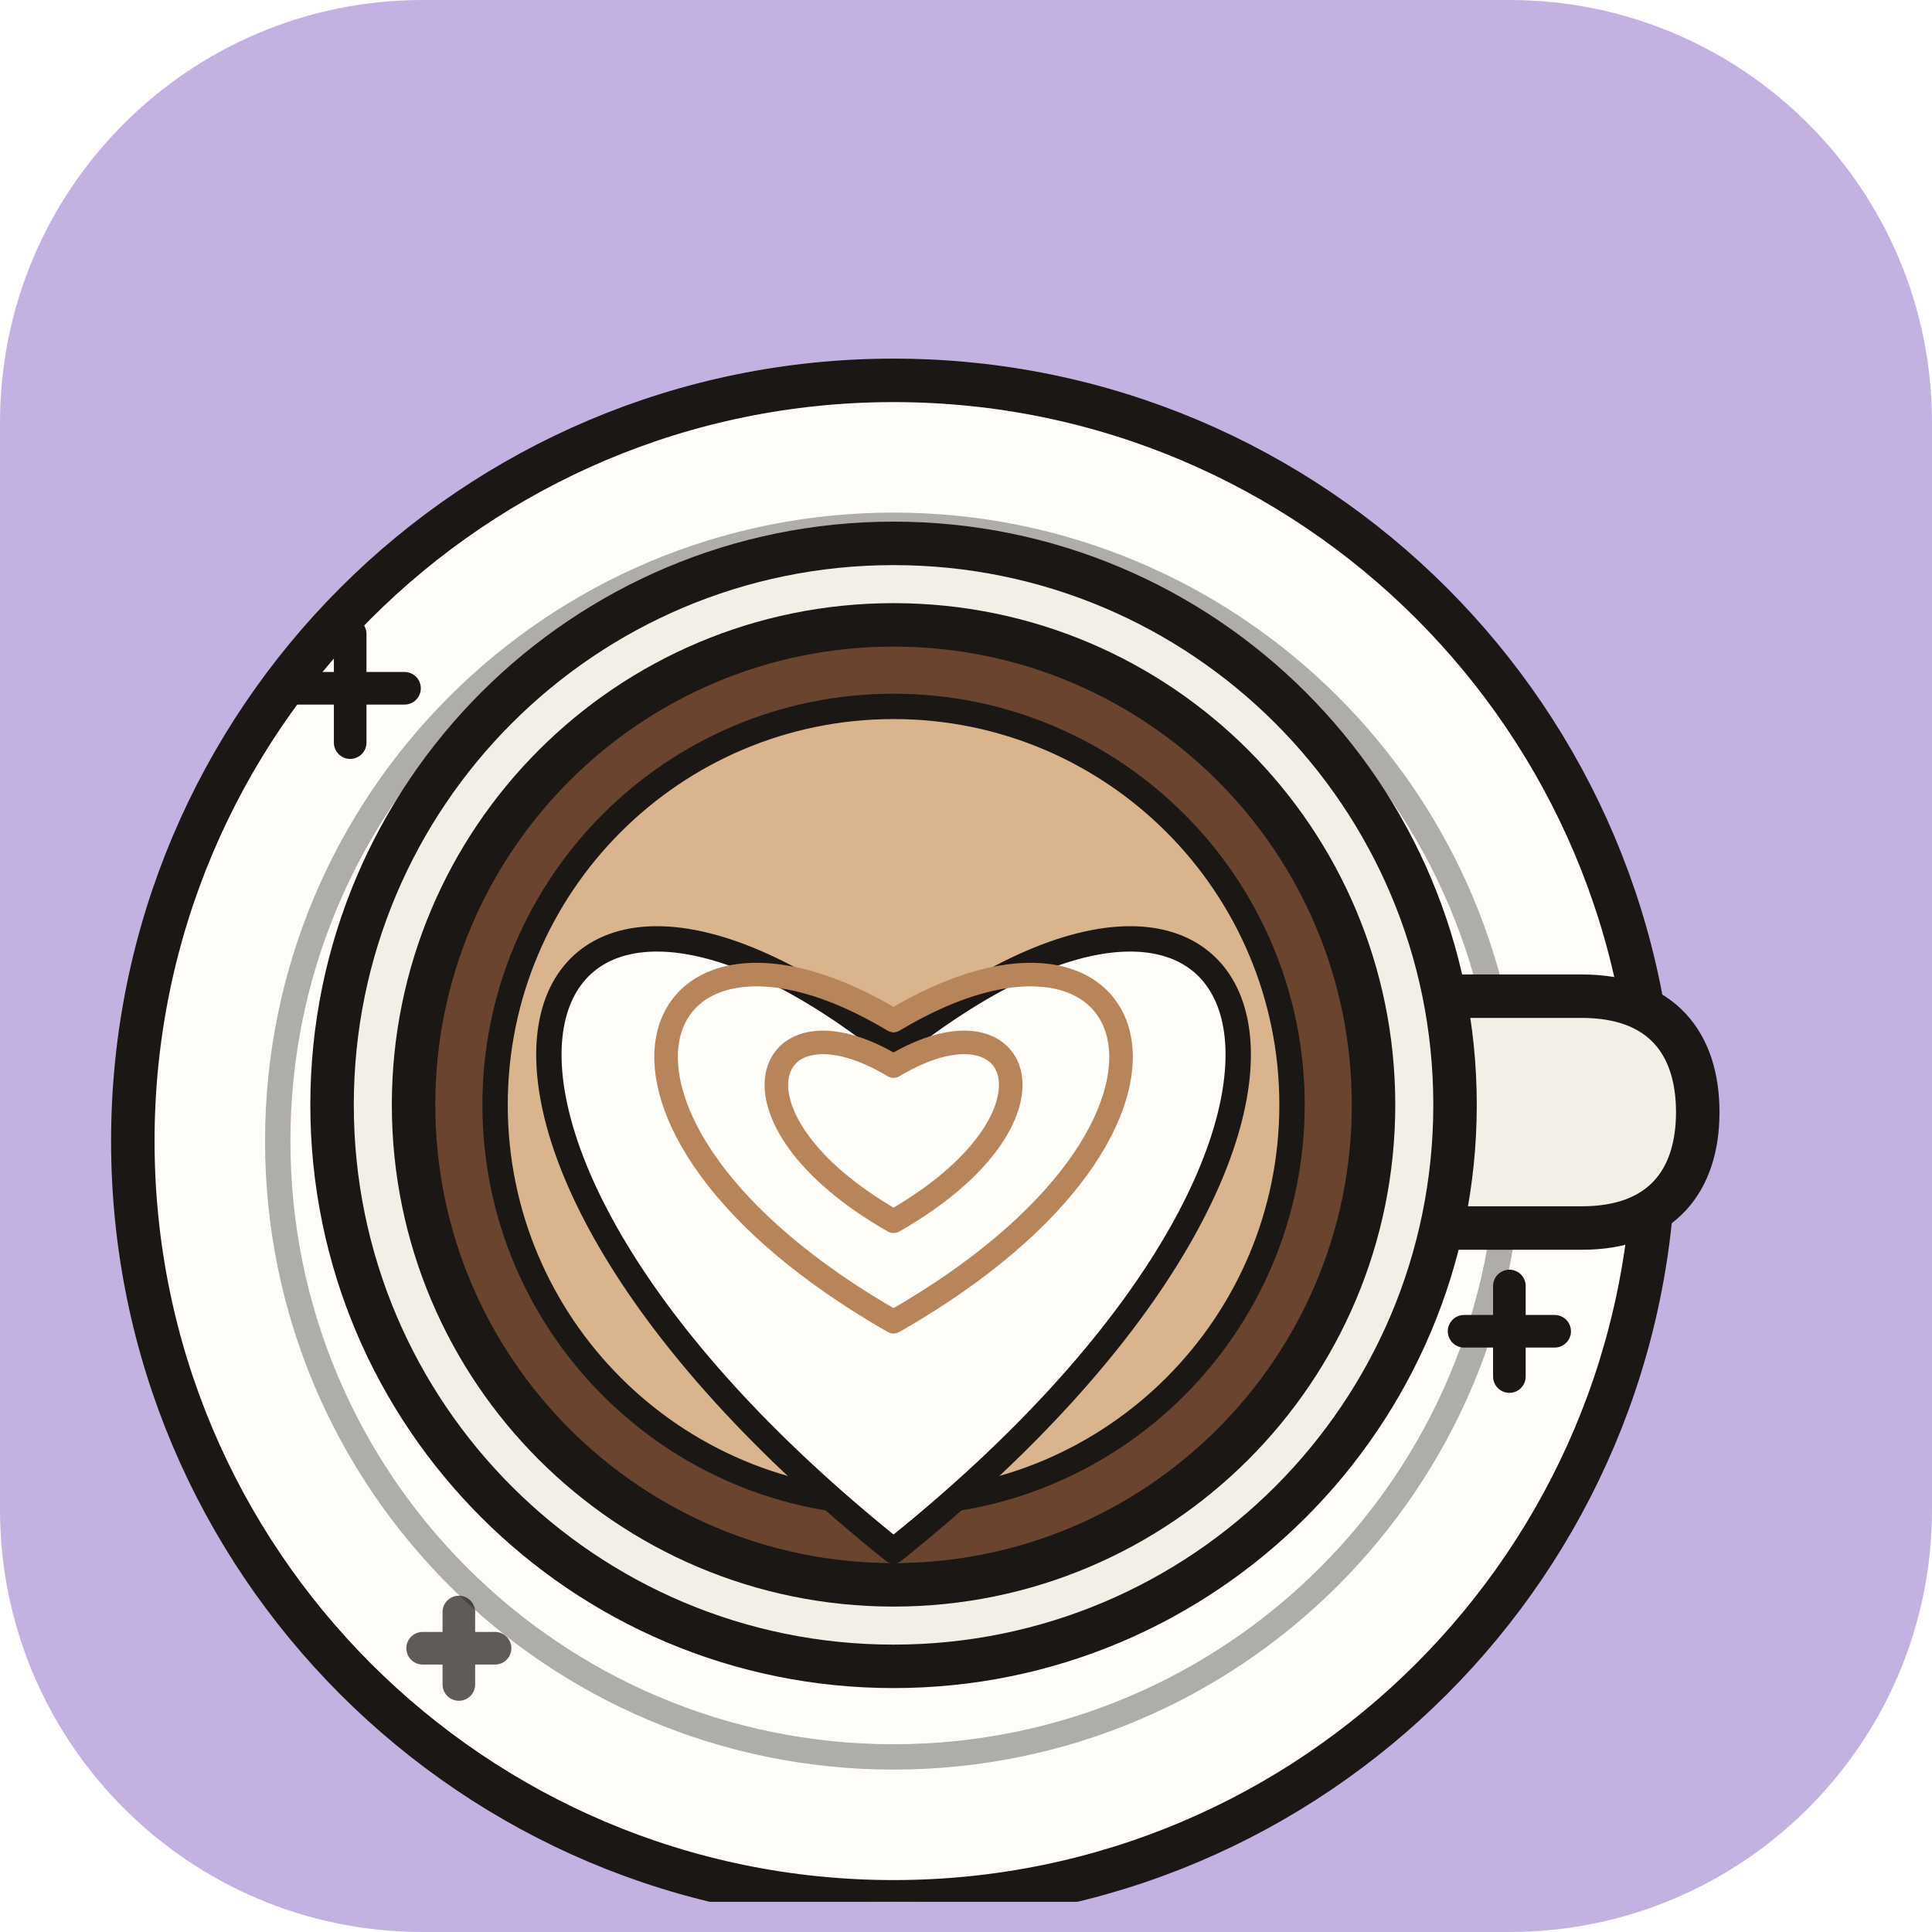
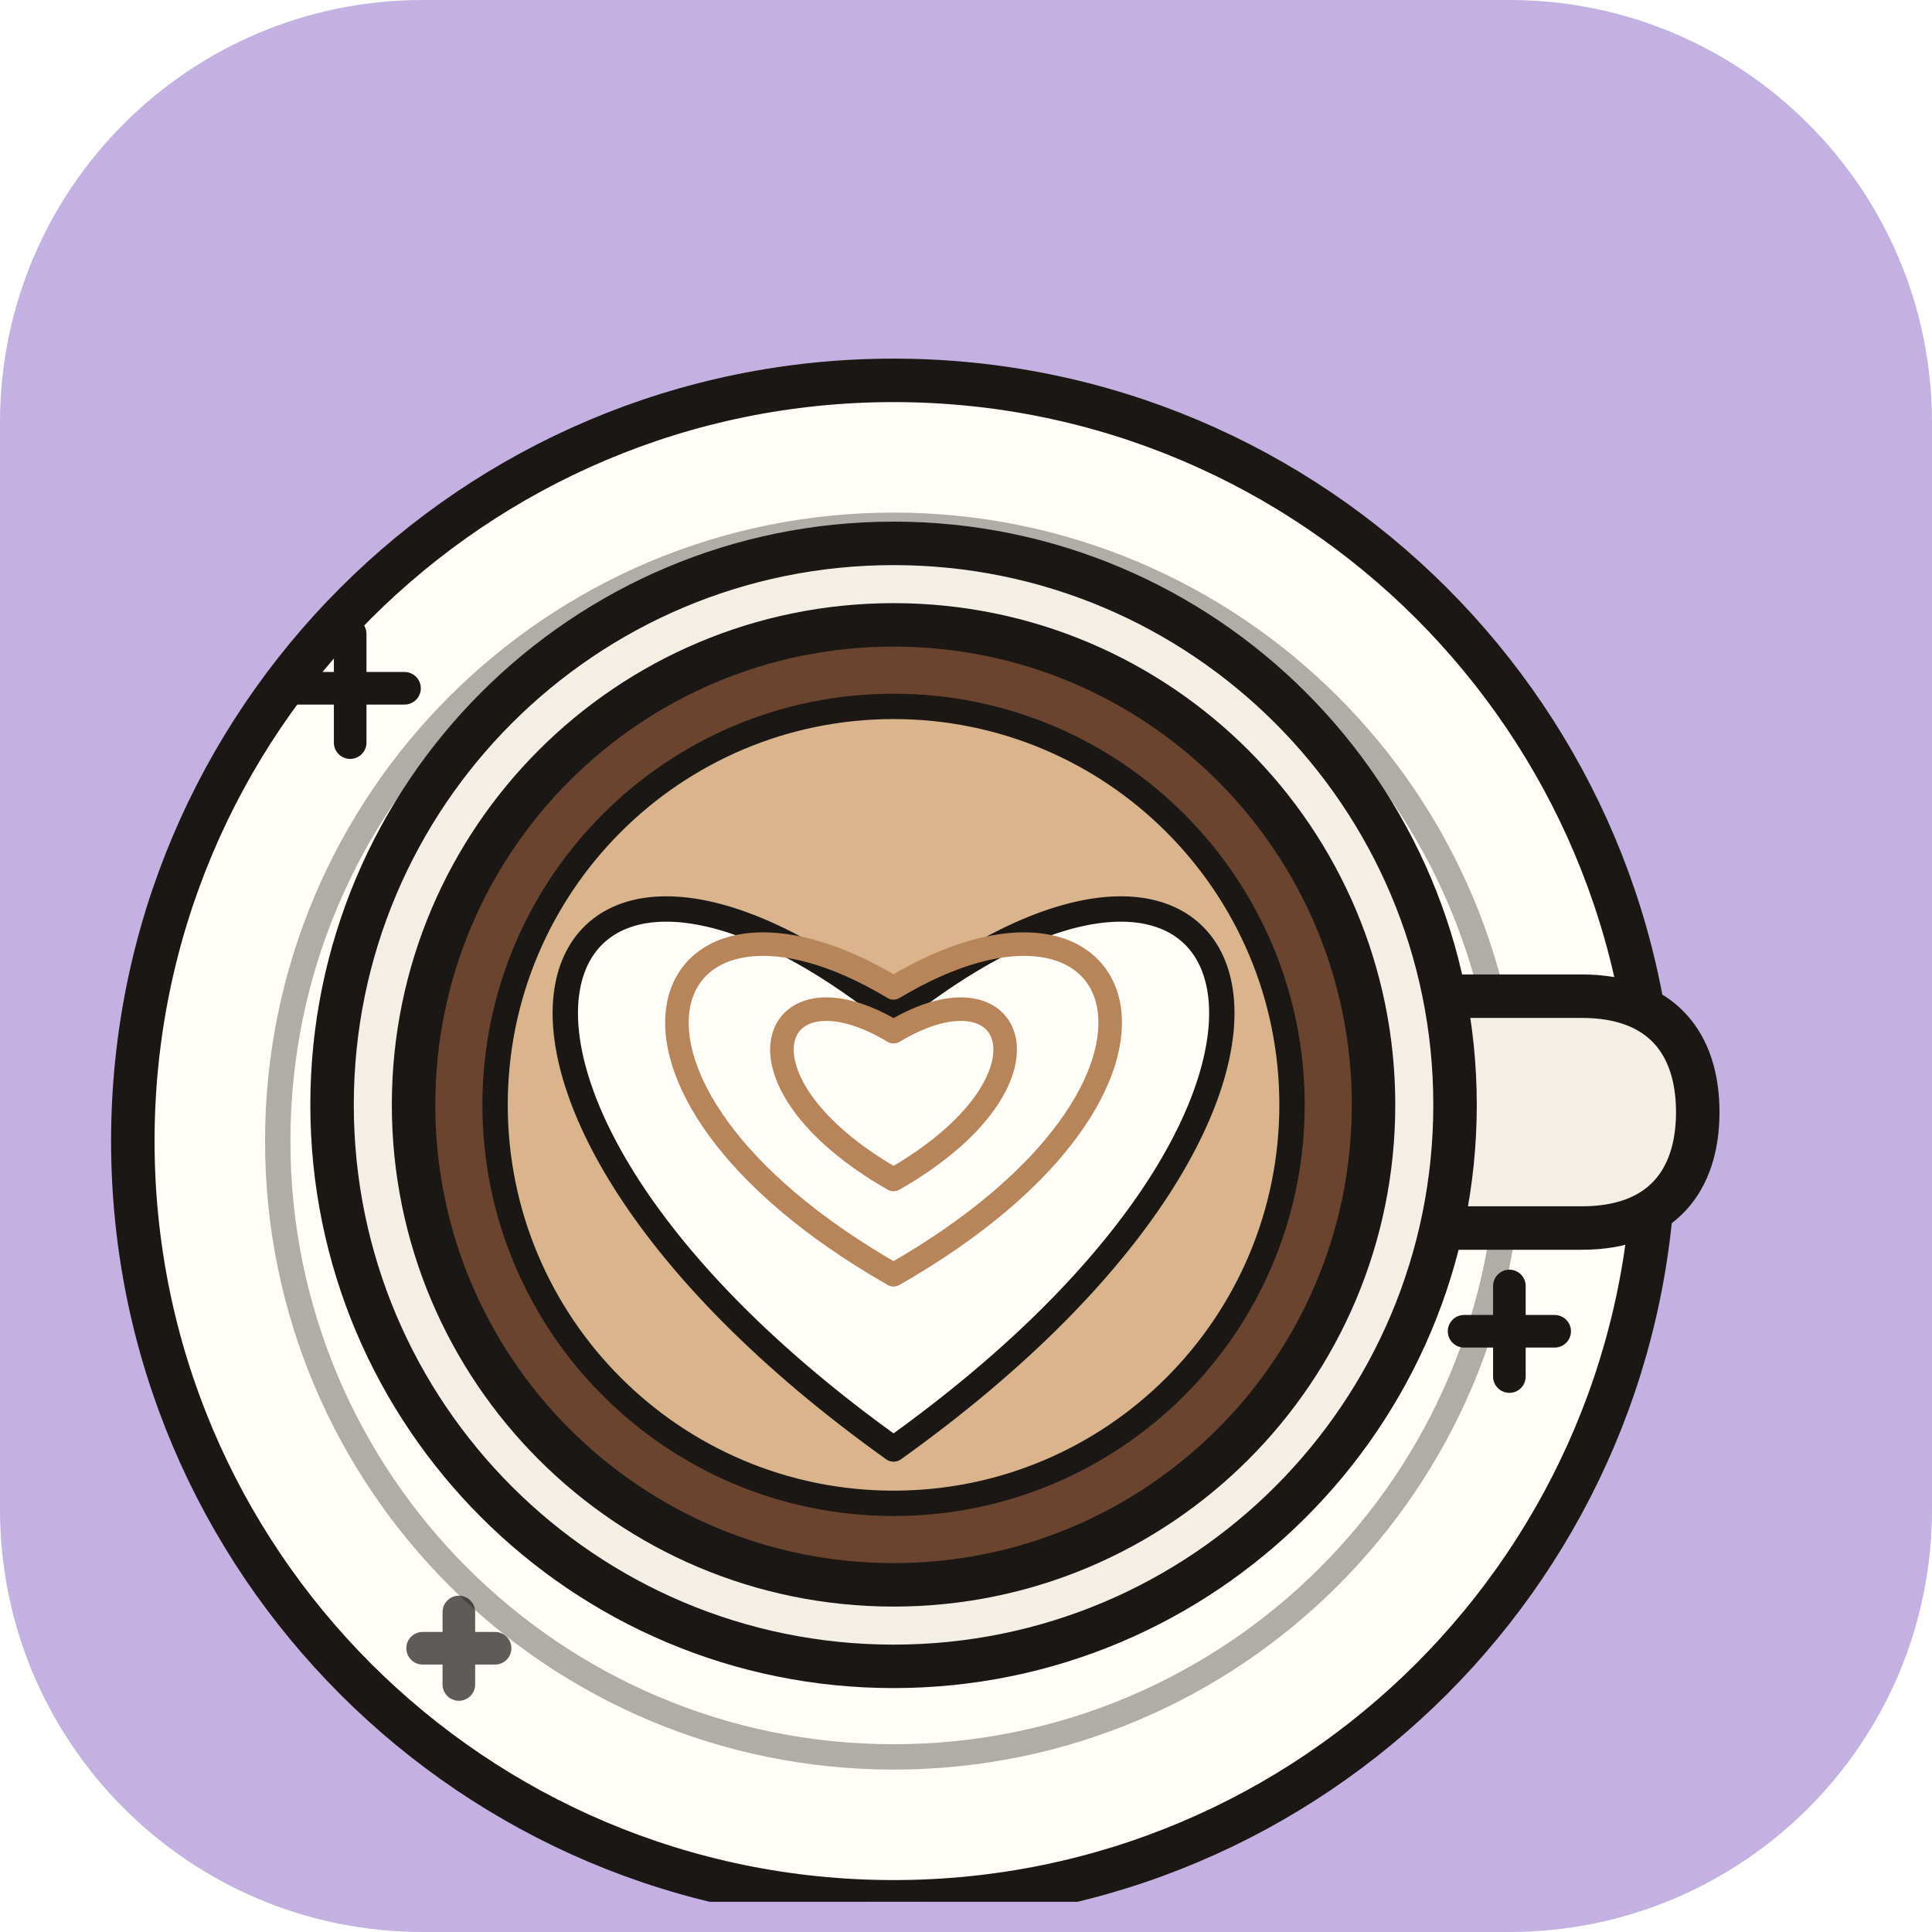
<svg xmlns="http://www.w3.org/2000/svg" viewBox="0 0 64 64">
  <rect width="64" height="64" rx="14" fill="#C3B1E1" />
  <svg x="2" y="3" width="60" height="60" viewBox="0 0 100 100" fill="none" stroke="#1A1714" stroke-width="2.4" stroke-linecap="round" stroke-linejoin="round">
    <circle cx="46" cy="58" r="42" fill="#FFFDF8" />
    <circle cx="46" cy="58" r="34" stroke-width="1.4" stroke-opacity="0.35" />
    <path d="M75 50h9c4.4 0 6.4 2.6 6.4 6.4s-2 6.4-6.4 6.4h-9" fill="#F4EFE6" />
    <circle cx="46" cy="56" r="31" fill="#F4EFE6" />
    <circle cx="46" cy="56" r="26.5" fill="#6B4430" />
    <circle cx="46" cy="56" r="22" fill="#D9B48C" stroke-width="1.4" />
    <g opacity="1">
-       <path d="M46 80.62C16.6 57.1 25 36.1 46 52.9C67 36.1 75.4 57.1 46 80.62Z" fill="#FFFDF8" stroke-width="1.4" />
-       <path d="M46 67.974C26.596 56.886 32.14 43.026 46 51.342C59.86 43.026 65.404 56.886 46 67.974Z" stroke="#B8855B" stroke-width="1.3" />
-       <path d="M46 62.426C36.004 56.714 38.86 49.574 46 53.858C53.14 49.574 55.996 56.714 46 62.426Z" stroke="#B8855B" stroke-width="1.3" />
+       <path d="M46 75C18 55 26 35 46 51C66 35 74 55 46 75Z" fill="#FFFDF8" stroke-width="1.4" />
+       <path d="M46 65.38C27.52 54.82 32.8 41.62 46 49.54C59.2 41.62 64.48 54.82 46 65.38Z" stroke="#B8855B" stroke-width="1.3" />
+       <path d="M46 60.12C36.48 54.68 39.2 47.88 46 51.96C52.8 47.88 55.52 54.68 46 60.12Z" stroke="#B8855B" stroke-width="1.3" />
      <g stroke-width="1.8">
        <path d="M16 30v6M13 33h6" />
        <path d="M80 66v5M77.5 68.5h5" />
        <path d="M22 84v4M20 86h4" stroke-opacity="0.7" />
      </g>
    </g>
  </svg>
</svg>
